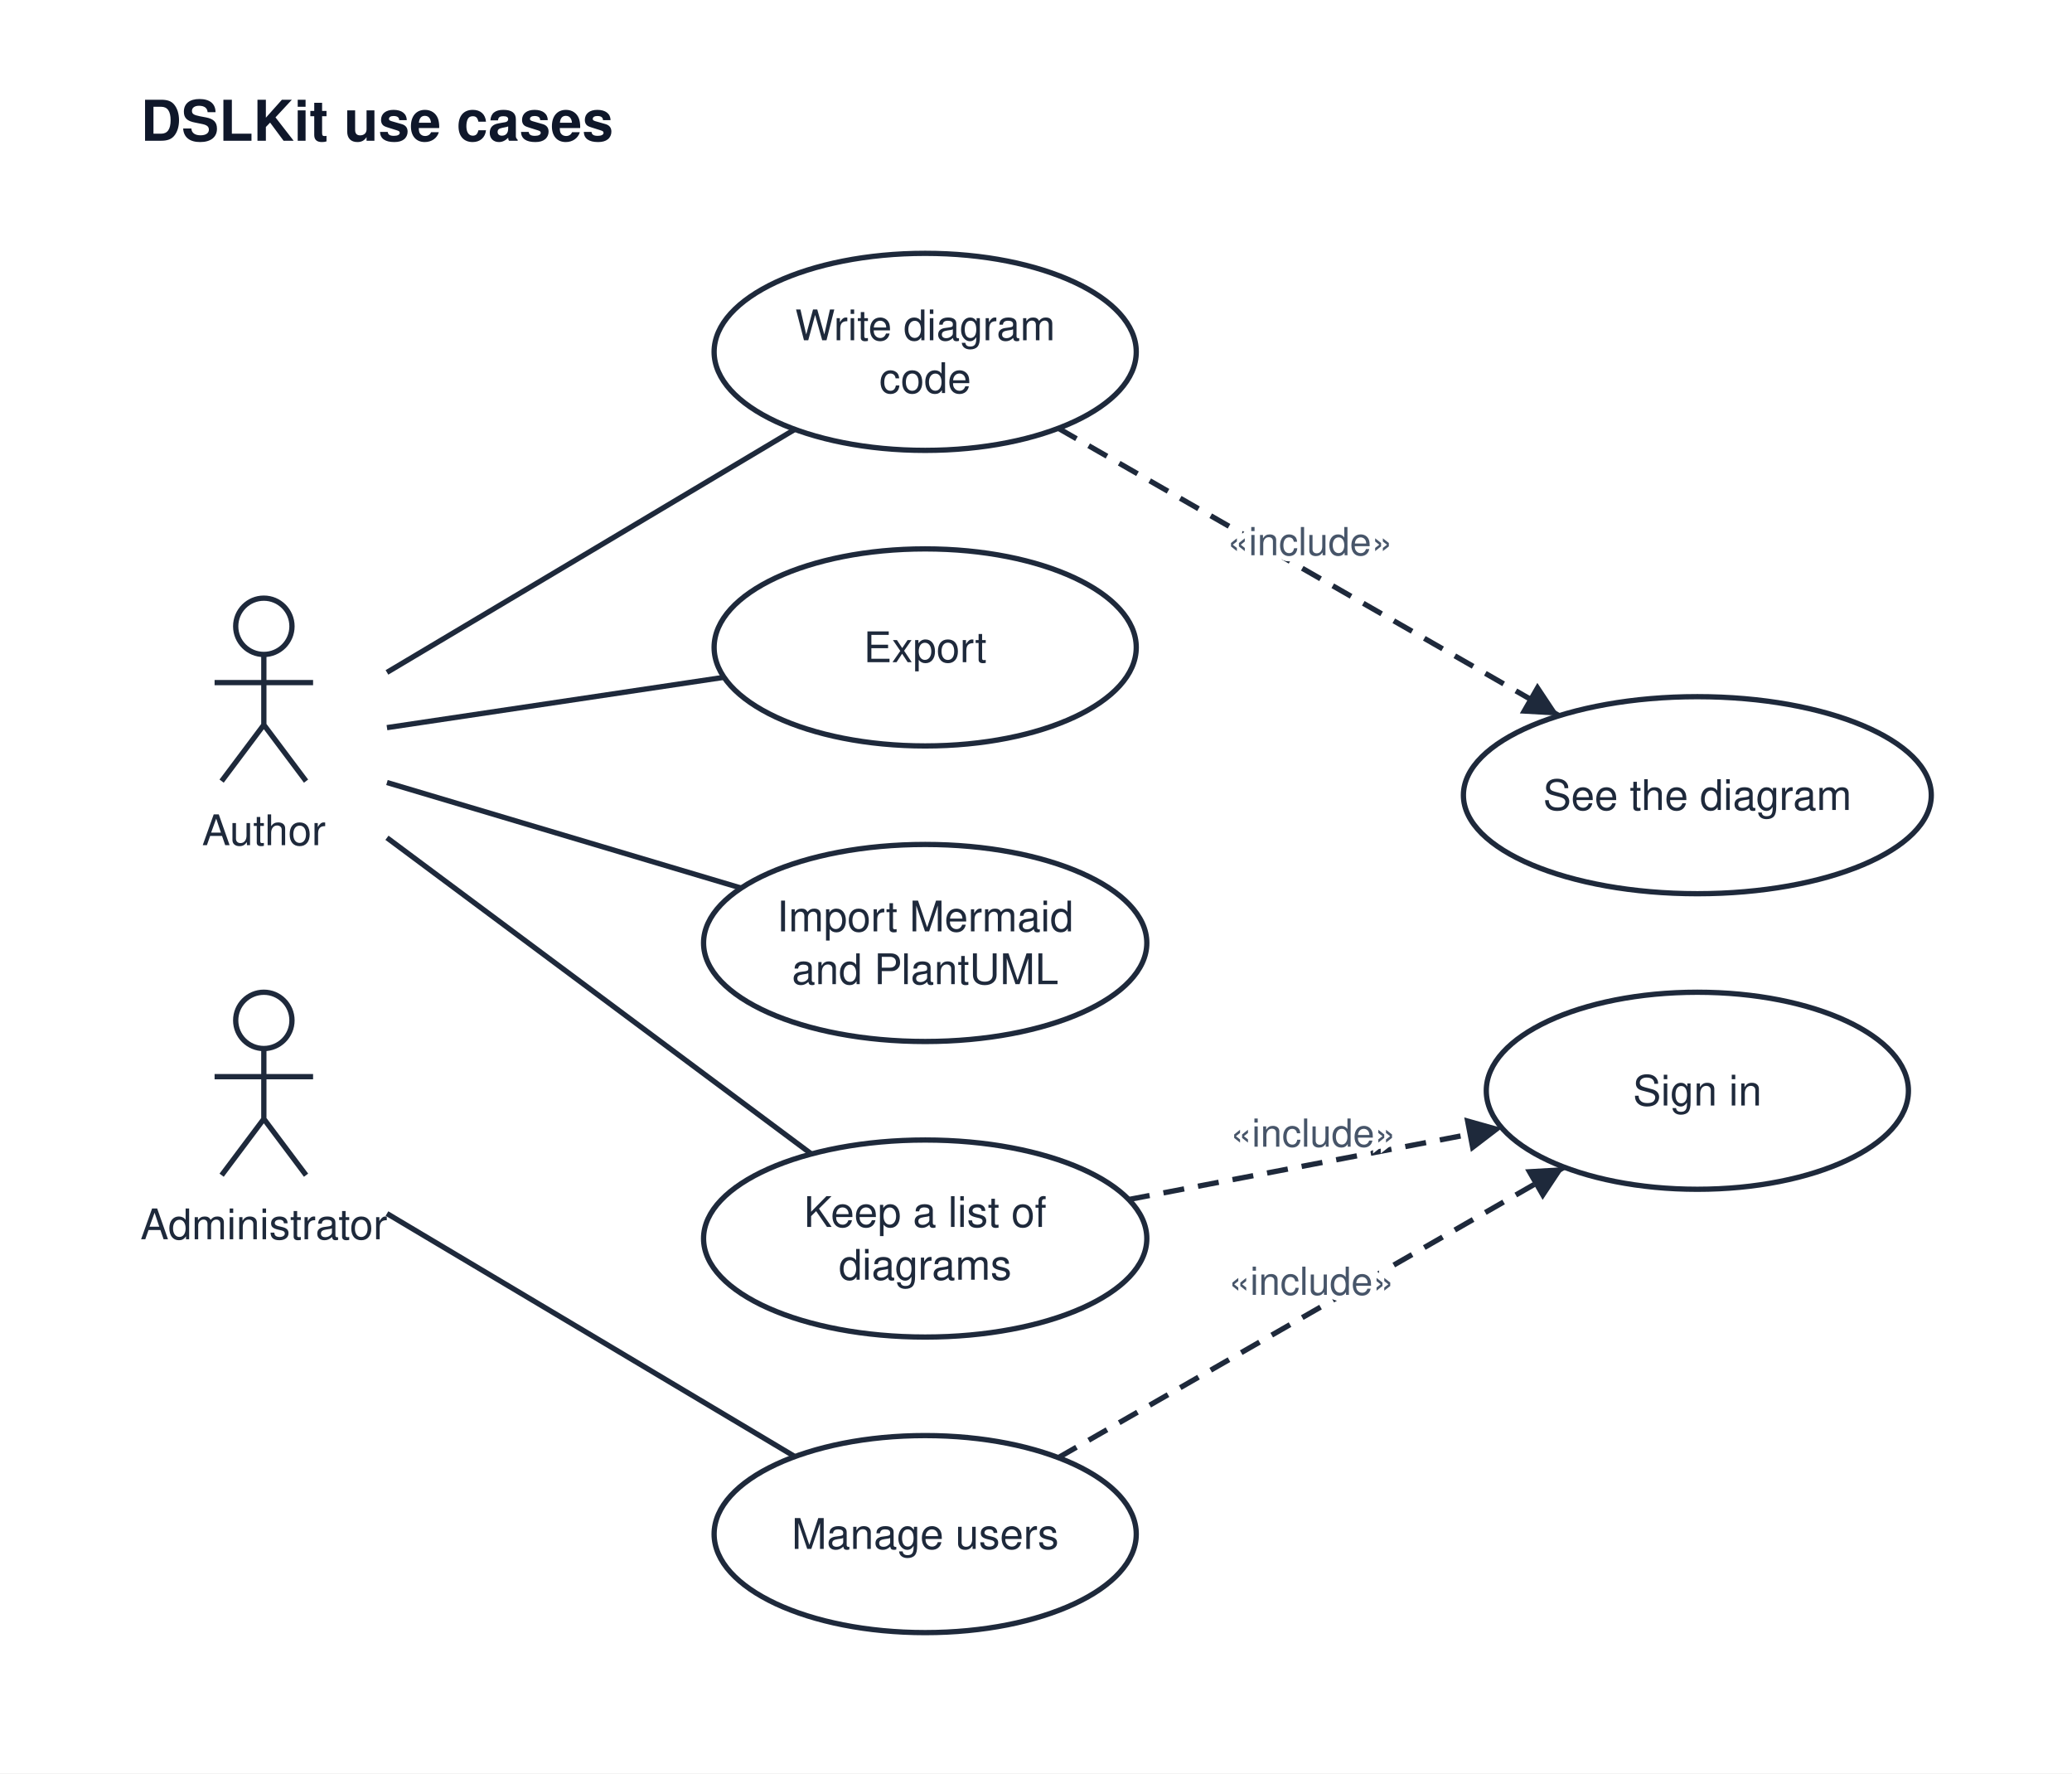
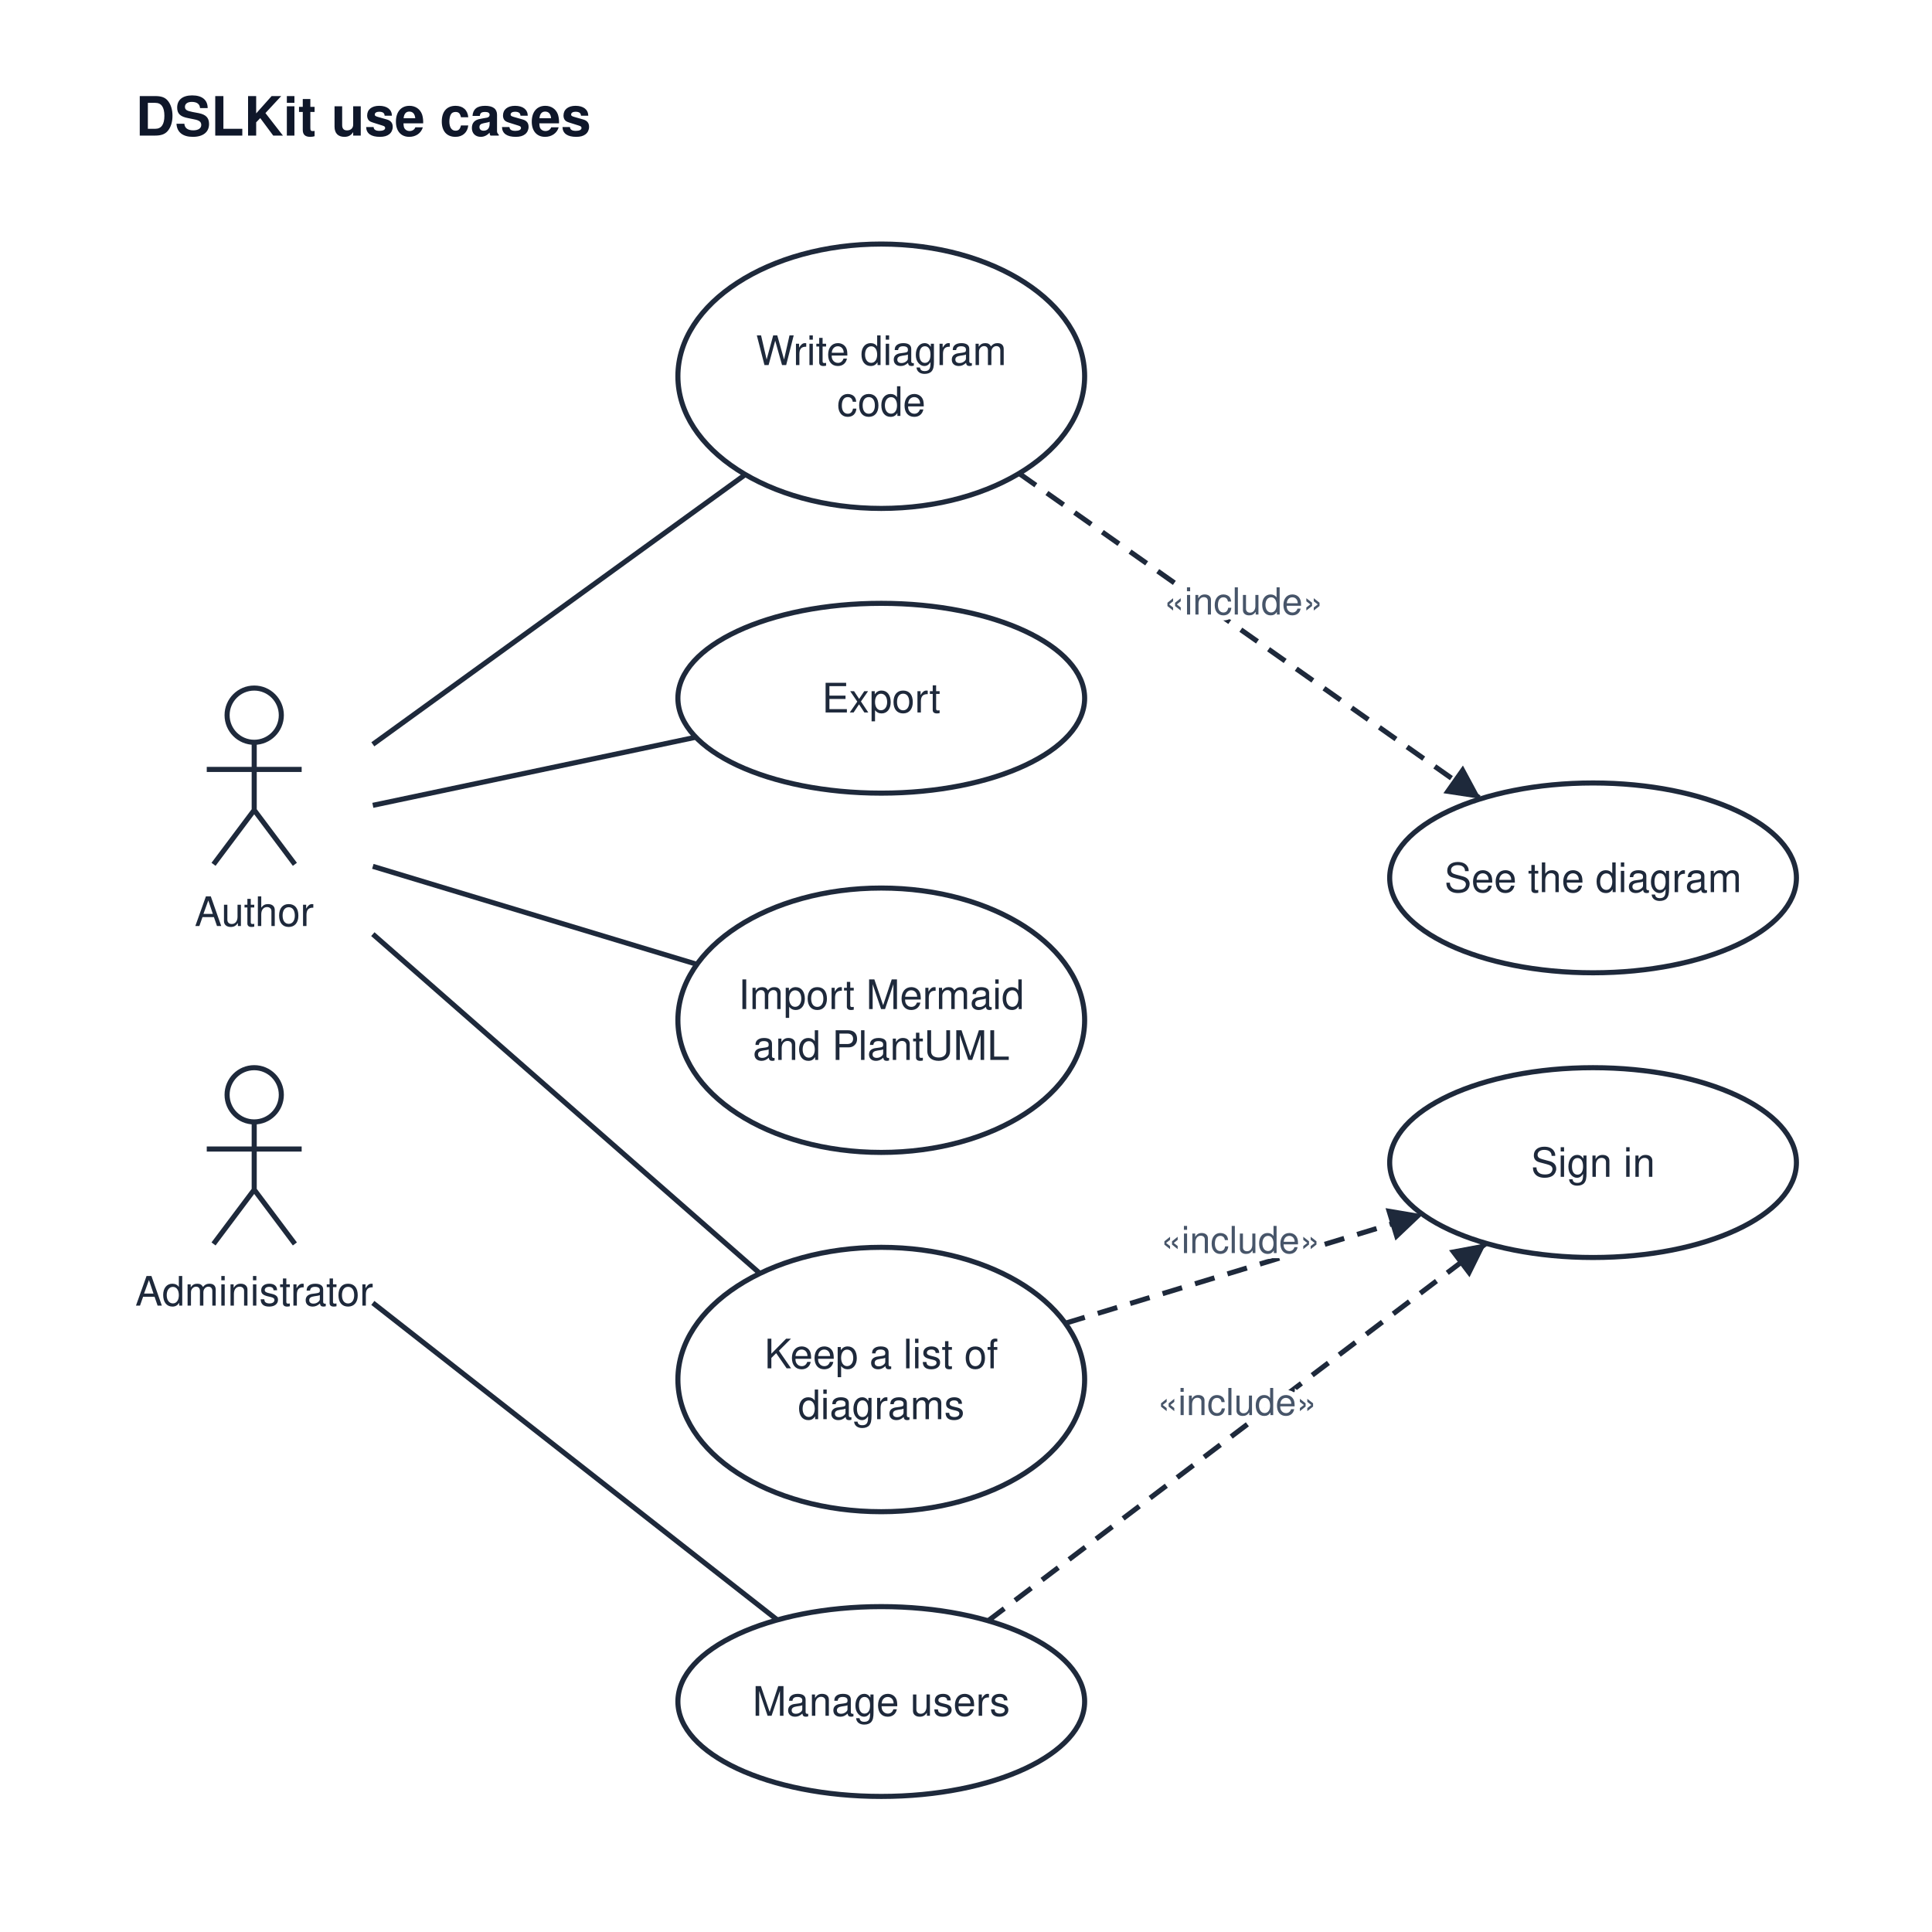
- <svg xmlns="http://www.w3.org/2000/svg" width="589" height="504" viewBox="0 0 589 504" font-family="Helvetica, Arial, sans-serif" role="img" aria-label="Diagram: Own engine (in the browser)">
+ <svg xmlns="http://www.w3.org/2000/svg" width="570" height="570" viewBox="0 0 570 570" font-family="Helvetica, Arial, sans-serif" role="img" aria-label="Diagram: Own engine (in the browser)">
  <defs>
    <marker id="m-arrow" viewBox="0 0 10 10" refX="10" refY="5" markerWidth="10" markerHeight="10" markerUnits="userSpaceOnUse" orient="auto-start-reverse">
      <path d="M0 0L10 5L0 10Z" fill="#1e293b" />
    </marker>
    <marker id="m-open" viewBox="0 0 10 10" refX="10" refY="5" markerWidth="10" markerHeight="10" markerUnits="userSpaceOnUse" orient="auto-start-reverse">
      <path d="M0 0L10 5L0 10" fill="none" stroke="#1e293b" stroke-width="1.5" />
    </marker>
    <marker id="m-triangle" viewBox="0 0 12 12" refX="12" refY="6" markerWidth="12" markerHeight="12" markerUnits="userSpaceOnUse" orient="auto-start-reverse">
      <path d="M0 0L12 6L0 12Z" fill="#ffffff" stroke="#1e293b" stroke-width="1.5" />
    </marker>
    <marker id="m-diamond" viewBox="0 0 16 10" refX="16" refY="5" markerWidth="16" markerHeight="10" markerUnits="userSpaceOnUse" orient="auto-start-reverse">
      <path d="M0 5L8 0L16 5L8 10Z" fill="#ffffff" stroke="#1e293b" stroke-width="1.5" />
    </marker>
    <marker id="m-diamond-filled" viewBox="0 0 16 10" refX="16" refY="5" markerWidth="16" markerHeight="10" markerUnits="userSpaceOnUse" orient="auto-start-reverse">
      <path d="M0 5L8 0L16 5L8 10Z" fill="#1e293b" />
    </marker>
    <marker id="m-one" viewBox="0 0 14 14" refX="14" refY="7" markerWidth="14" markerHeight="14" markerUnits="userSpaceOnUse" orient="auto-start-reverse">
      <path d="M7 1V13M11 1V13" stroke="#1e293b" stroke-width="1.5" />
    </marker>
    <marker id="m-many" viewBox="0 0 14 14" refX="14" refY="7" markerWidth="14" markerHeight="14" markerUnits="userSpaceOnUse" orient="auto-start-reverse">
      <path d="M14 7L2 1M14 7L2 7M14 7L2 13" fill="none" stroke="#1e293b" stroke-width="1.5" />
    </marker>
    <marker id="m-zero-one" viewBox="0 0 18 14" refX="18" refY="7" markerWidth="18" markerHeight="14" markerUnits="userSpaceOnUse" orient="auto-start-reverse">
      <circle cx="5" cy="7" r="4" fill="#ffffff" stroke="#1e293b" stroke-width="1.5" />
      <path d="M13 1V13" stroke="#1e293b" stroke-width="1.5" />
    </marker>
    <marker id="m-one-many" viewBox="0 0 14 14" refX="14" refY="7" markerWidth="14" markerHeight="14" markerUnits="userSpaceOnUse" orient="auto-start-reverse">
      <path d="M14 7L2 1M14 7L2 7M14 7L2 13M5 1V13" fill="none" stroke="#1e293b" stroke-width="1.5" />
    </marker>
  </defs>
-   <rect width="589" height="504" fill="#ffffff" />
+   <rect width="570" height="570" fill="#ffffff" />
  <text x="40" y="40" font-size="16" font-weight="700" fill="#0f172a">DSLKit use cases</text>
-   <path class="notation__edge" id="edge-0" d="M110 191.1Q169 156 226 122" fill="none" stroke="#1e293b" stroke-width="1.5" />
-   <path class="notation__edge" id="edge-1" d="M110 206.8Q169 198 205.8 192.5" fill="none" stroke="#1e293b" stroke-width="1.5" />
-   <path class="notation__edge" id="edge-2" d="M110 222.4Q169 240 210.7 252.4" fill="none" stroke="#1e293b" stroke-width="1.5" />
-   <path class="notation__edge" id="edge-3" d="M110 238.1Q169 282 230.7 328" fill="none" stroke="#1e293b" stroke-width="1.5" />
-   <path class="notation__edge" id="edge-4" d="M110 344.9Q169 380 226 414" fill="none" stroke="#1e293b" stroke-width="1.5" />
-   <path class="notation__edge" id="edge-5" d="M300.8 121.7Q372.8 163 443.2 203.4" fill="none" stroke="#1e293b" stroke-width="1.5" stroke-dasharray="6 4" marker-end="url(#m-arrow)" />
-   <text x="372.4" y="157.8" text-anchor="middle" font-size="11" fill="#475569" stroke="#ffffff" stroke-width="3" paint-order="stroke">«include»</text>
-   <path class="notation__edge" id="edge-6" d="M320.9 340.9Q372.8 331 427 320.6" fill="none" stroke="#1e293b" stroke-width="1.5" stroke-dasharray="6 4" marker-end="url(#m-arrow)" />
-   <text x="373.3" y="325.9" text-anchor="middle" font-size="11" fill="#475569" stroke="#ffffff" stroke-width="3" paint-order="stroke">«include»</text>
-   <path class="notation__edge" id="edge-7" d="M300.8 414.3Q372.8 373 444.7 331.7" fill="none" stroke="#1e293b" stroke-width="1.5" stroke-dasharray="6 4" marker-end="url(#m-arrow)" />
-   <text x="372.8" y="368" text-anchor="middle" font-size="11" fill="#475569" stroke="#ffffff" stroke-width="3" paint-order="stroke">«include»</text>
-   <g class="notation__node" data-id="Author" data-cx="75" data-cy="212" tabindex="0" role="button" aria-label="Author">
-     <circle cx="75" cy="178" r="8" fill="#ffffff" stroke="#1e293b" stroke-width="1.5" />
-     <path d="M75 186V206M61 194H89M75 206L63 222M75 206L87 222" fill="none" stroke="#1e293b" stroke-width="1.5" />
-     <text x="75" y="236" dy="0.35em" text-anchor="middle" font-size="12" font-weight="400" fill="#1e293b">Author</text>
+   <path class="notation__edge" id="edge-0" d="M110 219.6Q167.5 178 219.9 140" fill="none" stroke="#1e293b" stroke-width="1.5" />
+   <path class="notation__edge" id="edge-1" d="M110 237.6Q167.5 225.5 205.3 217.5" fill="none" stroke="#1e293b" stroke-width="1.5" />
+   <path class="notation__edge" id="edge-2" d="M110 255.6Q167.5 273 205.6 284.5" fill="none" stroke="#1e293b" stroke-width="1.5" />
+   <path class="notation__edge" id="edge-3" d="M110 275.6Q167.5 326 224.2 375.7" fill="none" stroke="#1e293b" stroke-width="1.5" />
+   <path class="notation__edge" id="edge-4" d="M110 384.4Q167.5 429.5 229.3 477.9" fill="none" stroke="#1e293b" stroke-width="1.5" />
+   <path class="notation__edge" id="edge-5" d="M300.7 139.7Q365 185 436.9 235.7" fill="none" stroke="#1e293b" stroke-width="1.5" stroke-dasharray="6 4" marker-end="url(#m-arrow)" />
+   <text x="366.9" y="181.3" text-anchor="middle" font-size="11" fill="#475569" stroke="#ffffff" stroke-width="3" paint-order="stroke">«include»</text>
+   <path class="notation__edge" id="edge-6" d="M314.3 390.4Q365 375 419.8 358.3" fill="none" stroke="#1e293b" stroke-width="1.5" stroke-dasharray="6 4" marker-end="url(#m-arrow)" />
+   <text x="366" y="369.7" text-anchor="middle" font-size="11" fill="#475569" stroke="#ffffff" stroke-width="3" paint-order="stroke">«include»</text>
+   <path class="notation__edge" id="edge-7" d="M291.5 478.2Q365 422.5 438.5 366.8" fill="none" stroke="#1e293b" stroke-width="1.5" stroke-dasharray="6 4" marker-end="url(#m-arrow)" />
+   <text x="365" y="417.5" text-anchor="middle" font-size="11" fill="#475569" stroke="#ffffff" stroke-width="3" paint-order="stroke">«include»</text>
+   <g class="notation__node" data-id="Author" data-cx="75" data-cy="245" tabindex="0" role="button" aria-label="Author">
+     <circle cx="75" cy="211" r="8" fill="#ffffff" stroke="#1e293b" stroke-width="1.5" />
+     <path d="M75 219V239M61 227H89M75 239L63 255M75 239L87 255" fill="none" stroke="#1e293b" stroke-width="1.5" />
+     <text x="75" y="269" dy="0.35em" text-anchor="middle" font-size="12" font-weight="400" fill="#1e293b">Author</text>
  </g>
-   <g class="notation__node" data-id="Admin" data-cx="75" data-cy="324" tabindex="0" role="button" aria-label="Admin">
-     <circle cx="75" cy="290" r="8" fill="#ffffff" stroke="#1e293b" stroke-width="1.5" />
-     <path d="M75 298V318M61 306H89M75 318L63 334M75 318L87 334" fill="none" stroke="#1e293b" stroke-width="1.5" />
-     <text x="75" y="348" dy="0.35em" text-anchor="middle" font-size="12" font-weight="400" fill="#1e293b">Administrator</text>
+   <g class="notation__node" data-id="Admin" data-cx="75" data-cy="357" tabindex="0" role="button" aria-label="Admin">
+     <circle cx="75" cy="323" r="8" fill="#ffffff" stroke="#1e293b" stroke-width="1.5" />
+     <path d="M75 331V351M61 339H89M75 351L63 367M75 351L87 367" fill="none" stroke="#1e293b" stroke-width="1.5" />
+     <text x="75" y="381" dy="0.35em" text-anchor="middle" font-size="12" font-weight="400" fill="#1e293b">Administrator</text>
  </g>
-   <g class="notation__node" data-id="write" data-cx="263" data-cy="100" tabindex="0" role="button" aria-label="write">
-     <ellipse cx="263" cy="100" rx="60" ry="28" fill="#ffffff" stroke="#1e293b" stroke-width="1.5" />
-     <text x="263" y="92.5" dy="0.35em" text-anchor="middle" font-size="12" font-weight="400" fill="#1e293b">Write diagram</text>
-     <text x="263" y="107.5" dy="0.35em" text-anchor="middle" font-size="12" font-weight="400" fill="#1e293b">code</text>
+   <g class="notation__node" data-id="write" data-cx="260" data-cy="111" tabindex="0" role="button" aria-label="write">
+     <ellipse cx="260" cy="111" rx="60" ry="39" fill="#ffffff" stroke="#1e293b" stroke-width="1.5" />
+     <text x="260" y="103.5" dy="0.35em" text-anchor="middle" font-size="12" font-weight="400" fill="#1e293b">Write diagram</text>
+     <text x="260" y="118.5" dy="0.35em" text-anchor="middle" font-size="12" font-weight="400" fill="#1e293b">code</text>
  </g>
-   <g class="notation__node" data-id="export" data-cx="263" data-cy="184" tabindex="0" role="button" aria-label="export">
-     <ellipse cx="263" cy="184" rx="60" ry="28" fill="#ffffff" stroke="#1e293b" stroke-width="1.5" />
-     <text x="263" y="184" dy="0.35em" text-anchor="middle" font-size="12" font-weight="400" fill="#1e293b">Export</text>
+   <g class="notation__node" data-id="export" data-cx="260" data-cy="206" tabindex="0" role="button" aria-label="export">
+     <ellipse cx="260" cy="206" rx="60" ry="28" fill="#ffffff" stroke="#1e293b" stroke-width="1.5" />
+     <text x="260" y="206" dy="0.35em" text-anchor="middle" font-size="12" font-weight="400" fill="#1e293b">Export</text>
  </g>
-   <g class="notation__node" data-id="import" data-cx="263" data-cy="268" tabindex="0" role="button" aria-label="import">
-     <ellipse cx="263" cy="268" rx="63" ry="28" fill="#ffffff" stroke="#1e293b" stroke-width="1.5" />
-     <text x="263" y="260.5" dy="0.35em" text-anchor="middle" font-size="12" font-weight="400" fill="#1e293b">Import Mermaid</text>
-     <text x="263" y="275.5" dy="0.35em" text-anchor="middle" font-size="12" font-weight="400" fill="#1e293b">and PlantUML</text>
+   <g class="notation__node" data-id="import" data-cx="260" data-cy="301" tabindex="0" role="button" aria-label="import">
+     <ellipse cx="260" cy="301" rx="60" ry="39" fill="#ffffff" stroke="#1e293b" stroke-width="1.5" />
+     <text x="260" y="293.5" dy="0.35em" text-anchor="middle" font-size="12" font-weight="400" fill="#1e293b">Import Mermaid</text>
+     <text x="260" y="308.5" dy="0.35em" text-anchor="middle" font-size="12" font-weight="400" fill="#1e293b">and PlantUML</text>
  </g>
-   <g class="notation__node" data-id="list" data-cx="263" data-cy="352" tabindex="0" role="button" aria-label="list">
-     <ellipse cx="263" cy="352" rx="63" ry="28" fill="#ffffff" stroke="#1e293b" stroke-width="1.5" />
-     <text x="263" y="344.5" dy="0.35em" text-anchor="middle" font-size="12" font-weight="400" fill="#1e293b">Keep a list of</text>
-     <text x="263" y="359.5" dy="0.35em" text-anchor="middle" font-size="12" font-weight="400" fill="#1e293b">diagrams</text>
+   <g class="notation__node" data-id="list" data-cx="260" data-cy="407" tabindex="0" role="button" aria-label="list">
+     <ellipse cx="260" cy="407" rx="60" ry="39" fill="#ffffff" stroke="#1e293b" stroke-width="1.5" />
+     <text x="260" y="399.5" dy="0.35em" text-anchor="middle" font-size="12" font-weight="400" fill="#1e293b">Keep a list of</text>
+     <text x="260" y="414.5" dy="0.35em" text-anchor="middle" font-size="12" font-weight="400" fill="#1e293b">diagrams</text>
  </g>
-   <g class="notation__node" data-id="users" data-cx="263" data-cy="436" tabindex="0" role="button" aria-label="users">
-     <ellipse cx="263" cy="436" rx="60" ry="28" fill="#ffffff" stroke="#1e293b" stroke-width="1.5" />
-     <text x="263" y="436" dy="0.35em" text-anchor="middle" font-size="12" font-weight="400" fill="#1e293b">Manage users</text>
+   <g class="notation__node" data-id="users" data-cx="260" data-cy="502" tabindex="0" role="button" aria-label="users">
+     <ellipse cx="260" cy="502" rx="60" ry="28" fill="#ffffff" stroke="#1e293b" stroke-width="1.5" />
+     <text x="260" y="502" dy="0.35em" text-anchor="middle" font-size="12" font-weight="400" fill="#1e293b">Manage users</text>
  </g>
-   <g class="notation__node" data-id="draw" data-cx="482.5" data-cy="226" tabindex="0" role="button" aria-label="draw">
-     <ellipse cx="482.5" cy="226" rx="66.5" ry="28" fill="#ffffff" stroke="#1e293b" stroke-width="1.5" />
-     <text x="482.5" y="226" dy="0.35em" text-anchor="middle" font-size="12" font-weight="400" fill="#1e293b">See the diagram</text>
+   <g class="notation__node" data-id="draw" data-cx="470" data-cy="259" tabindex="0" role="button" aria-label="draw">
+     <ellipse cx="470" cy="259" rx="60" ry="28" fill="#ffffff" stroke="#1e293b" stroke-width="1.5" />
+     <text x="470" y="259" dy="0.35em" text-anchor="middle" font-size="12" font-weight="400" fill="#1e293b">See the diagram</text>
  </g>
-   <g class="notation__node" data-id="signin" data-cx="482.5" data-cy="310" tabindex="0" role="button" aria-label="signin">
-     <ellipse cx="482.5" cy="310" rx="60" ry="28" fill="#ffffff" stroke="#1e293b" stroke-width="1.5" />
-     <text x="482.5" y="310" dy="0.35em" text-anchor="middle" font-size="12" font-weight="400" fill="#1e293b">Sign in</text>
+   <g class="notation__node" data-id="signin" data-cx="470" data-cy="343" tabindex="0" role="button" aria-label="signin">
+     <ellipse cx="470" cy="343" rx="60" ry="28" fill="#ffffff" stroke="#1e293b" stroke-width="1.5" />
+     <text x="470" y="343" dy="0.35em" text-anchor="middle" font-size="12" font-weight="400" fill="#1e293b">Sign in</text>
  </g>
</svg>
